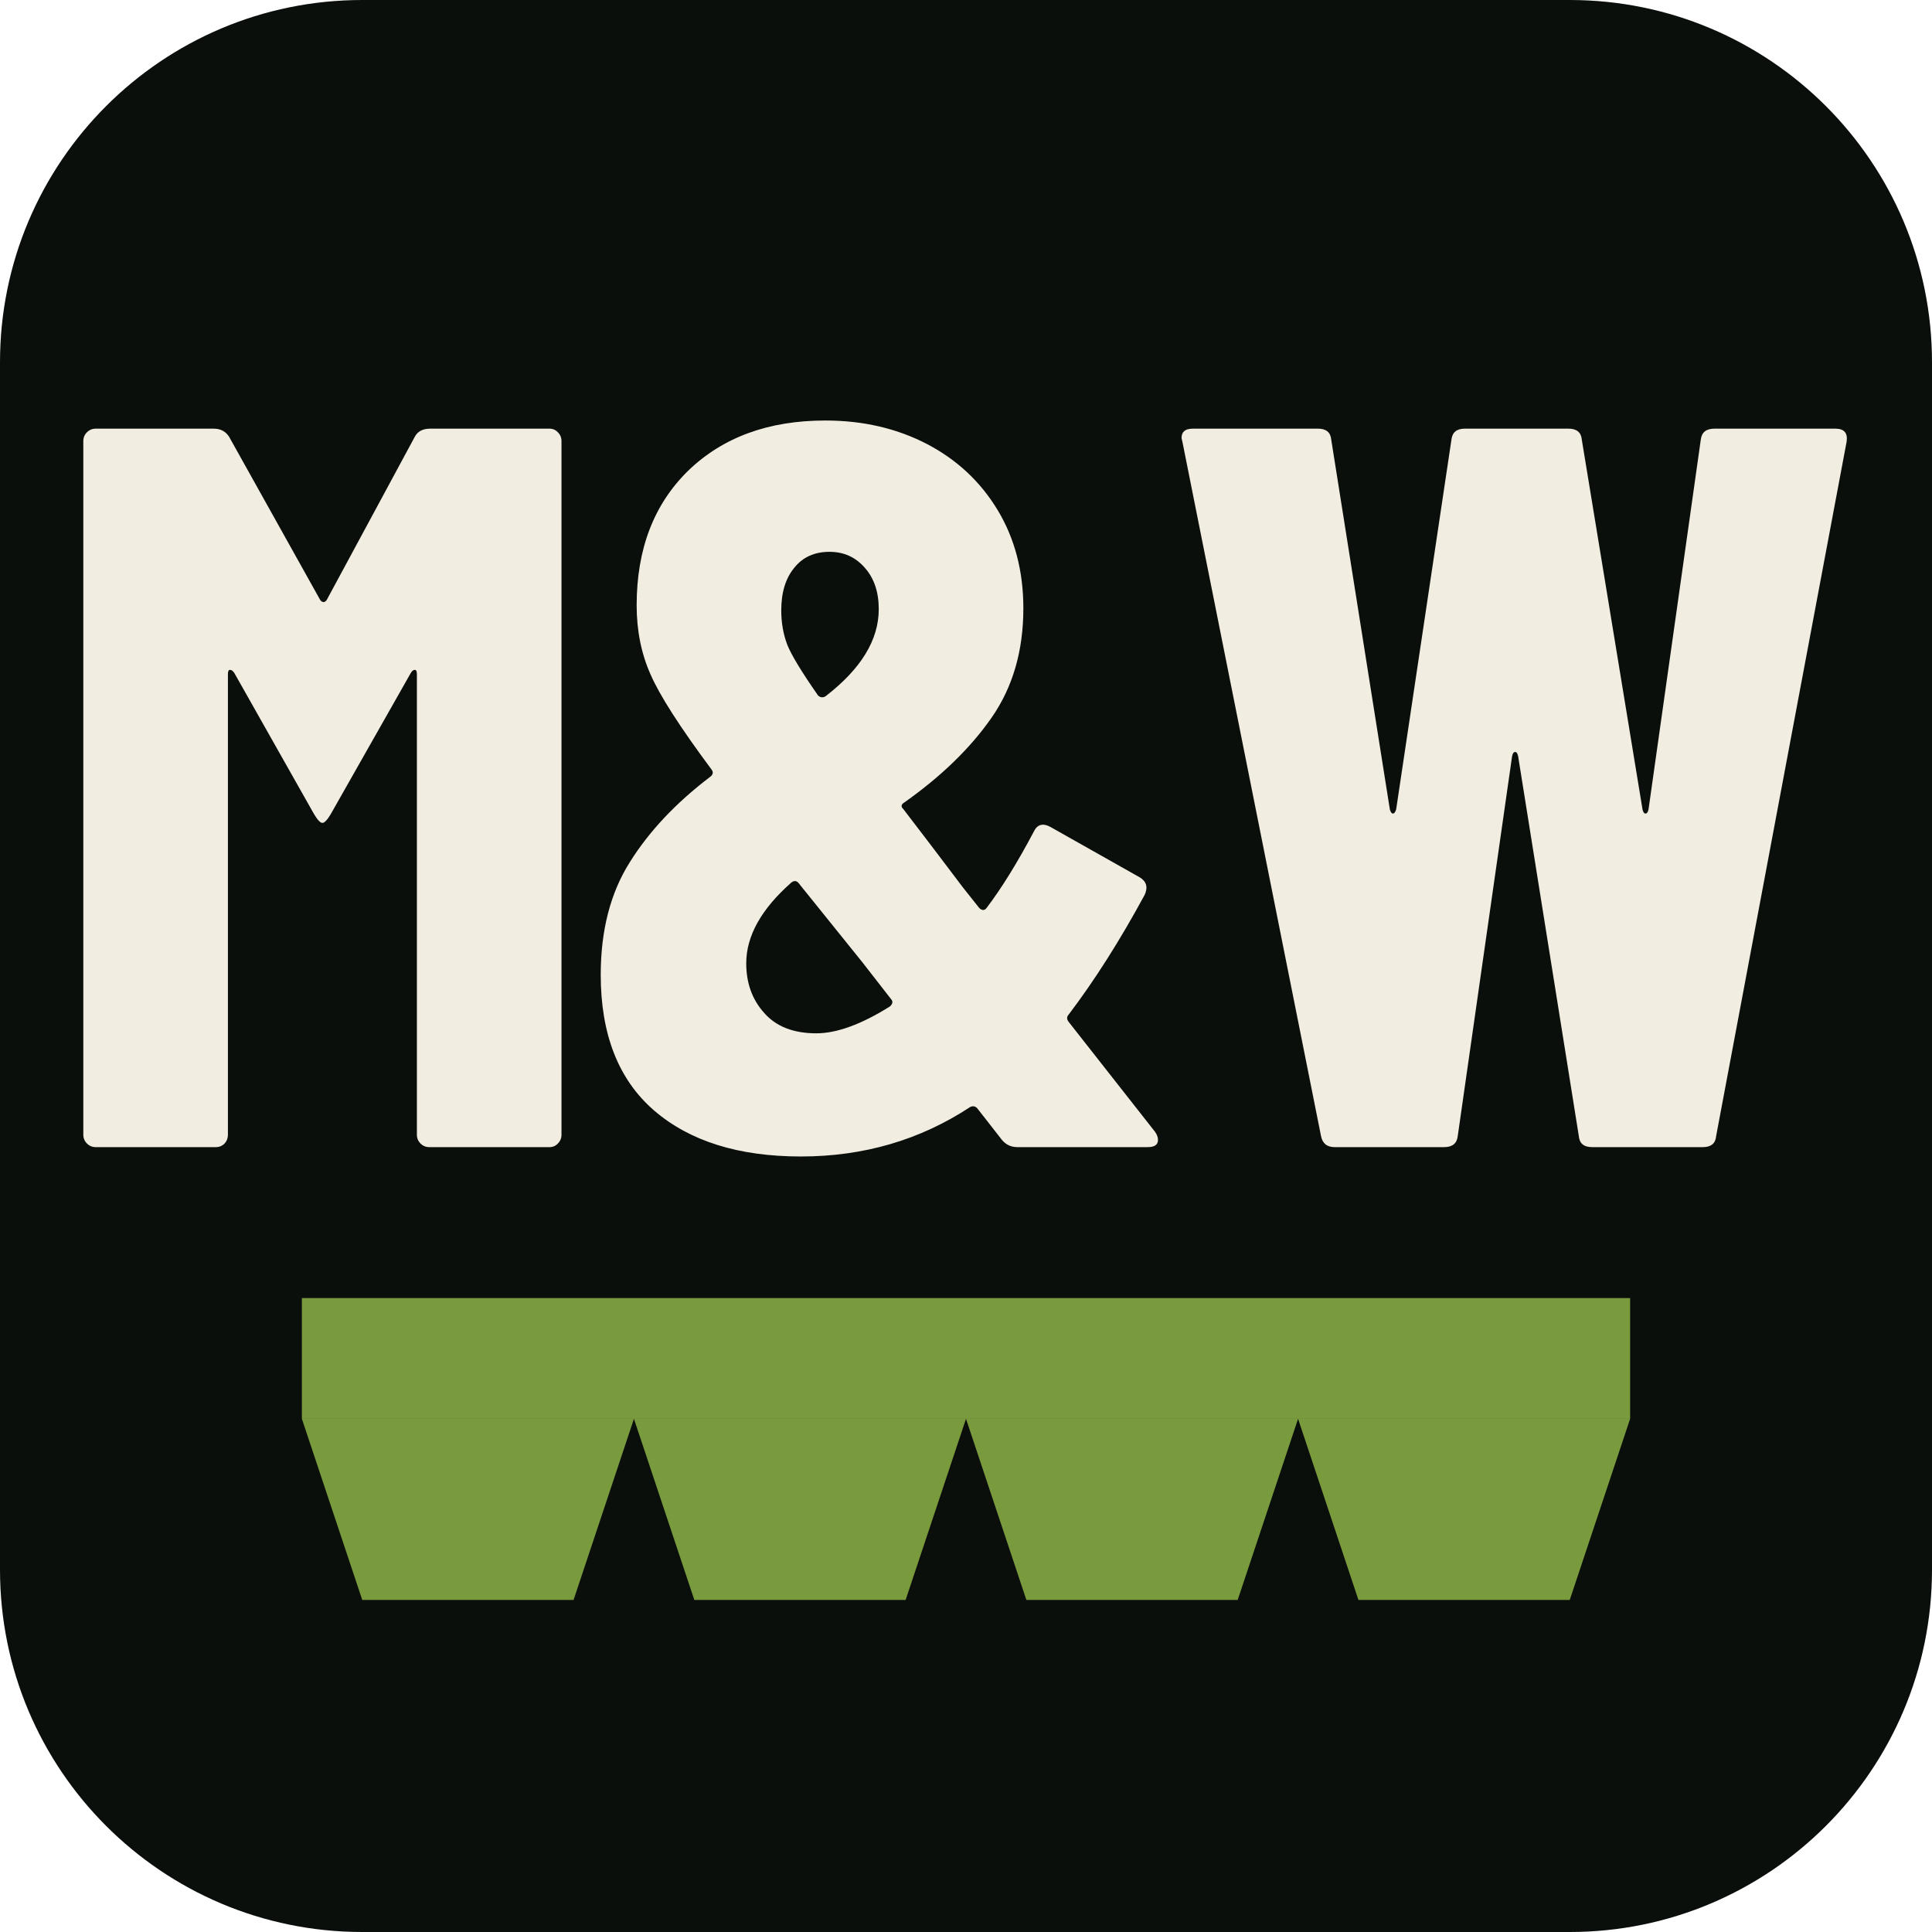
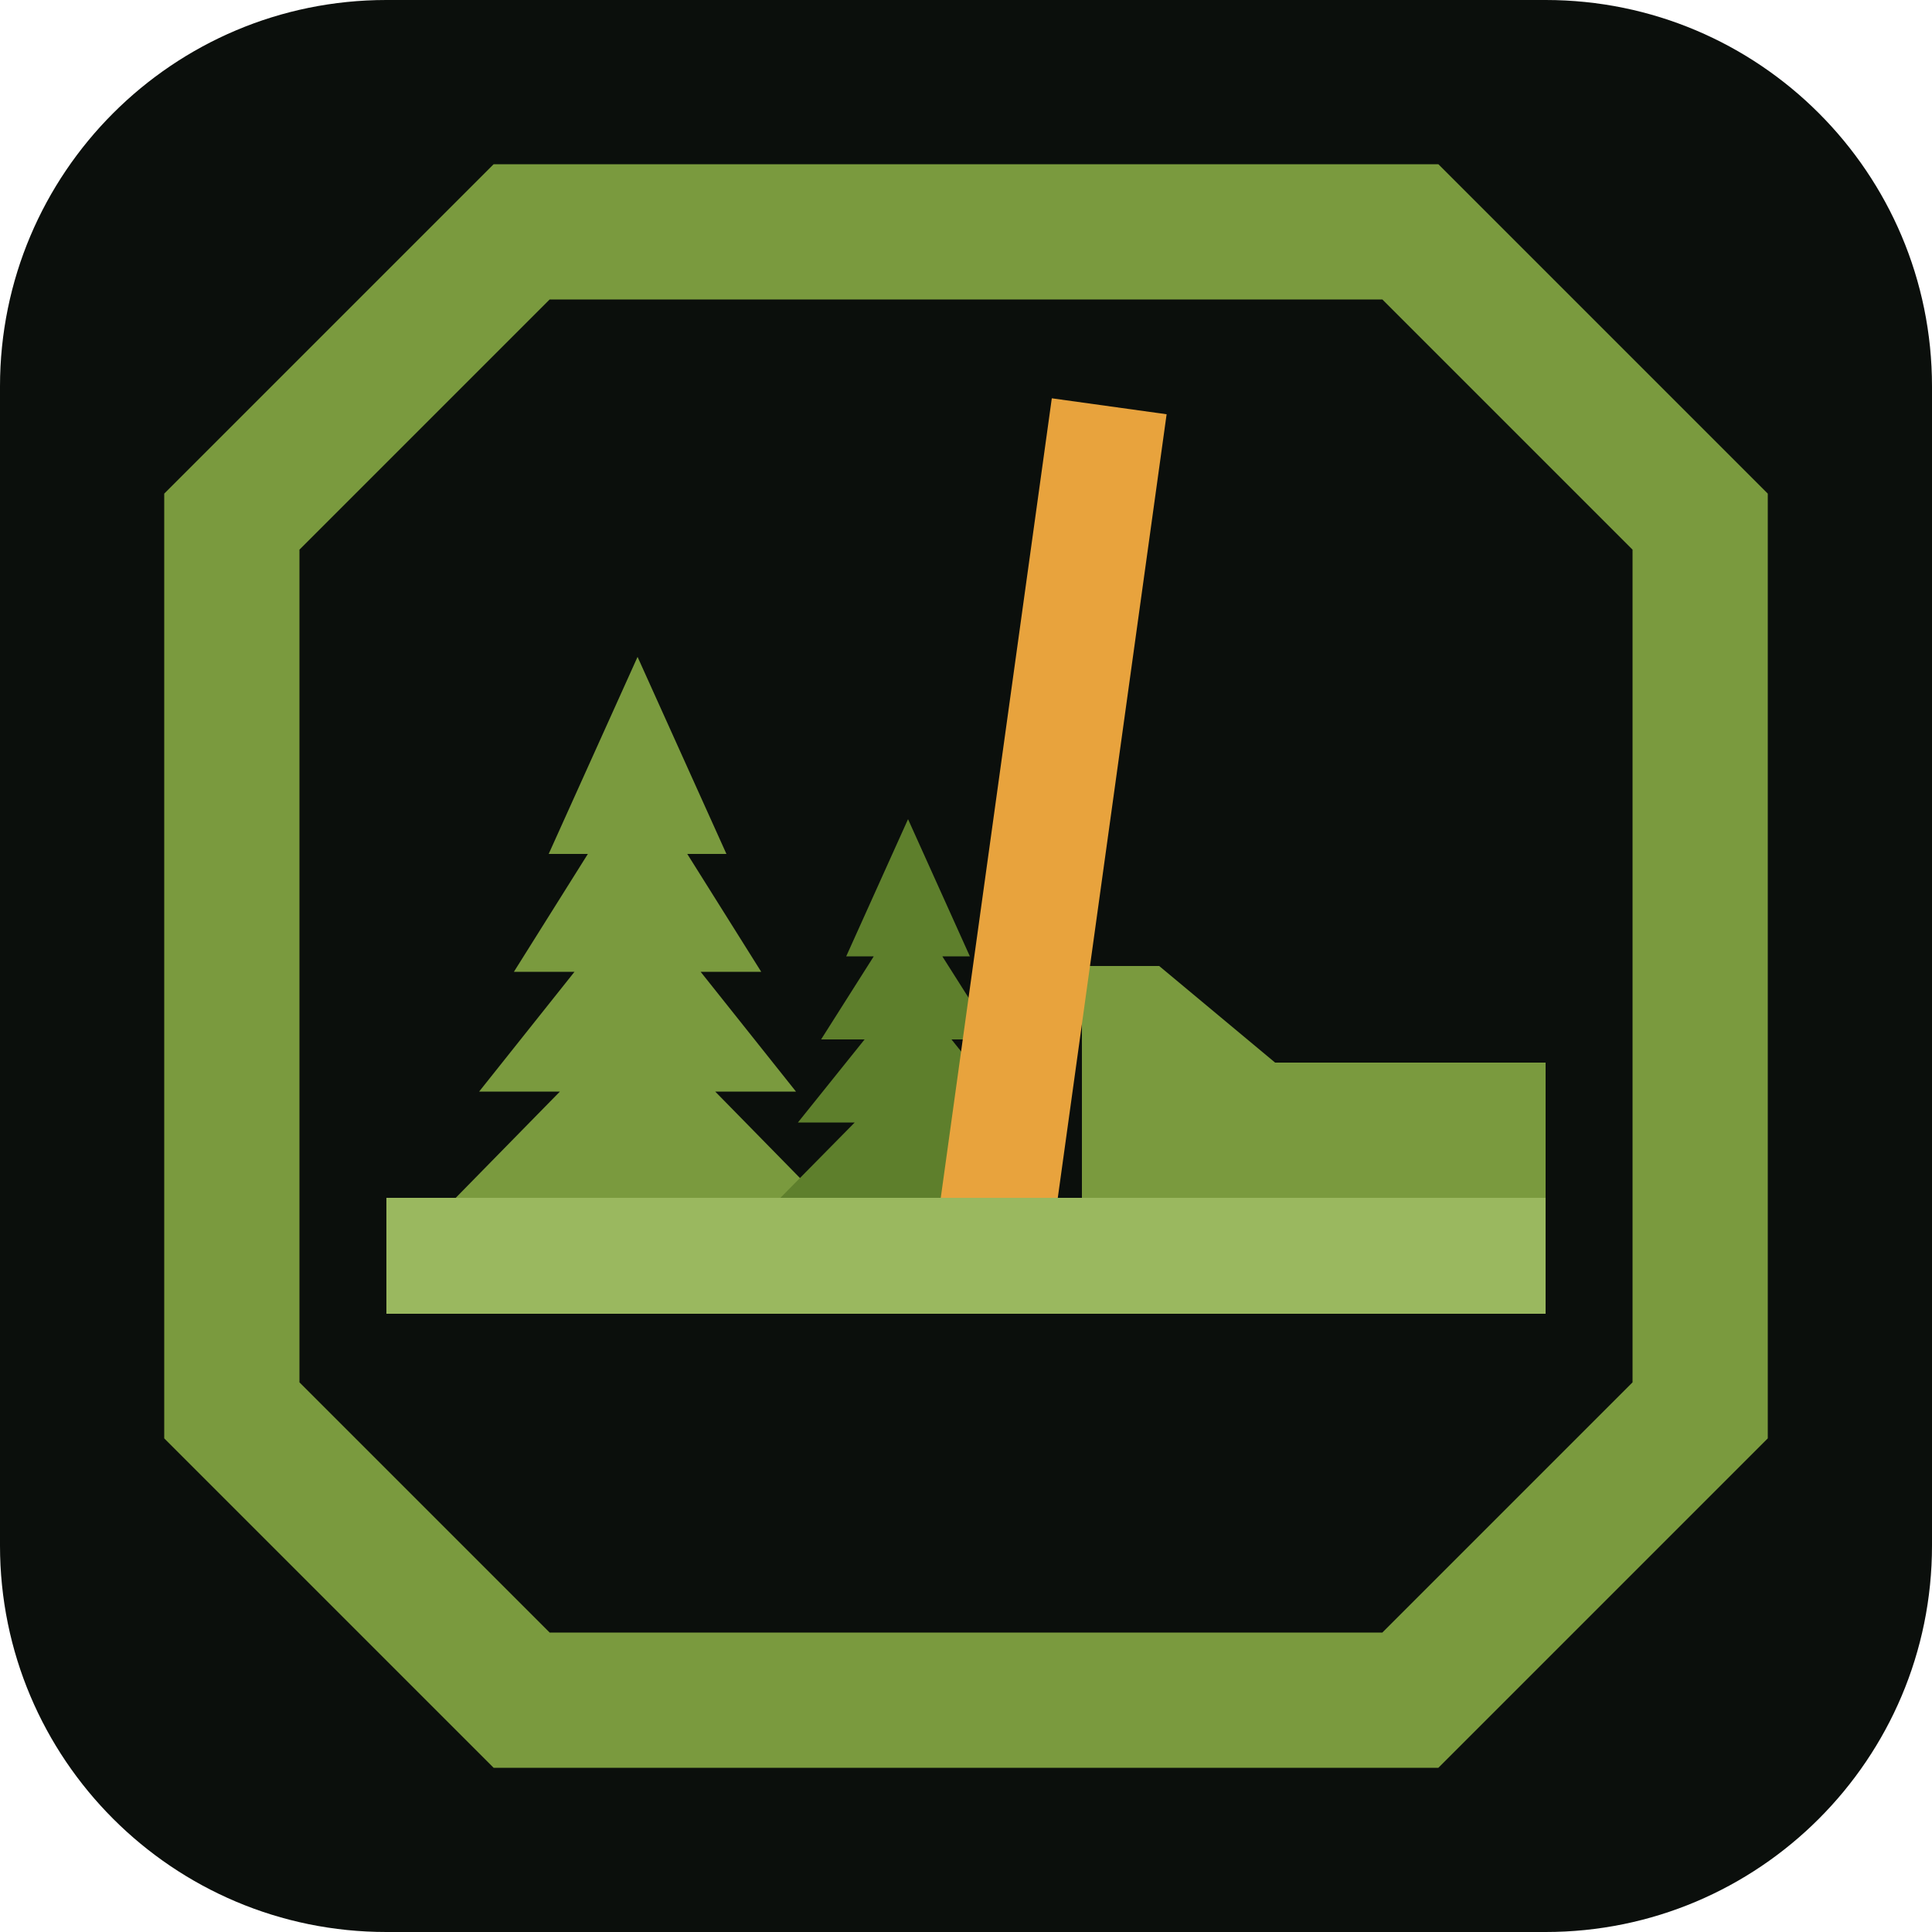
<svg xmlns="http://www.w3.org/2000/svg" viewBox="0 0 64 64" width="64" height="64" role="img" aria-label="M&amp;W GroundWorks">
-   <rect width="64" height="64" rx="12.0" fill="#0B0F0C" />
-   <path d="M14.25 14.20H18.20Q18.37 14.20 18.48 14.32Q18.60 14.44 18.60 14.61V37.59Q18.60 37.76 18.48 37.88Q18.37 38.00 18.20 38.00H14.22Q14.05 38.00 13.93 37.88Q13.81 37.76 13.81 37.59V22.33Q13.81 22.19 13.74 22.19Q13.67 22.19 13.61 22.29L10.95 26.98Q10.78 27.26 10.68 27.26Q10.58 27.26 10.41 26.98L7.76 22.29Q7.69 22.19 7.62 22.19Q7.55 22.19 7.55 22.33V37.59Q7.55 37.76 7.44 37.88Q7.32 38.00 7.15 38.00H3.17Q3.00 38.00 2.88 37.88Q2.76 37.76 2.76 37.59V14.61Q2.76 14.44 2.88 14.32Q3.00 14.20 3.17 14.20H7.08Q7.42 14.20 7.59 14.47L10.61 19.88Q10.72 20.01 10.82 19.88L13.74 14.47Q13.88 14.20 14.25 14.20ZM38.36 37.76Q38.36 38.00 38.02 38.00H33.70Q33.39 38.00 33.19 37.76L32.37 36.71Q32.27 36.61 32.14 36.67Q29.65 38.31 26.53 38.31Q23.43 38.31 21.66 36.78Q19.90 35.25 19.90 32.29Q19.90 30.08 20.87 28.55Q21.83 27.02 23.53 25.73Q23.67 25.62 23.57 25.49Q22.00 23.38 21.55 22.34Q21.09 21.31 21.09 20.05Q21.09 17.26 22.80 15.59Q24.52 13.93 27.34 13.93Q29.21 13.93 30.71 14.71Q32.20 15.49 33.05 16.90Q33.90 18.31 33.90 20.15Q33.90 22.26 32.85 23.77Q31.80 25.28 29.96 26.58Q29.79 26.68 29.93 26.81L30.84 28.00L31.90 29.40L32.44 30.08Q32.58 30.21 32.68 30.08Q33.43 29.09 34.24 27.56Q34.41 27.19 34.79 27.39L37.75 29.06Q38.09 29.26 37.92 29.64Q36.69 31.91 35.40 33.61Q35.30 33.72 35.40 33.85L38.26 37.49Q38.36 37.63 38.36 37.76ZM25.88 20.22Q25.88 20.83 26.08 21.36Q26.29 21.88 27.10 23.04Q27.21 23.14 27.34 23.07Q29.11 21.71 29.11 20.18Q29.11 19.33 28.65 18.81Q28.19 18.28 27.48 18.28Q26.73 18.28 26.31 18.81Q25.88 19.33 25.88 20.22ZM29.48 33.34Q29.62 33.21 29.52 33.10L28.57 31.88L26.46 29.26Q26.36 29.13 26.22 29.23Q24.72 30.55 24.72 31.91Q24.72 32.90 25.32 33.56Q25.91 34.23 27.04 34.23Q28.06 34.23 29.48 33.34ZM43.76 37.63 39.17 14.64 39.14 14.51Q39.14 14.20 39.51 14.20H43.66Q44.07 14.20 44.10 14.57L46.04 26.81Q46.08 26.95 46.14 26.95Q46.21 26.95 46.25 26.81L48.08 14.57Q48.12 14.20 48.52 14.20H51.96Q52.37 14.20 52.40 14.57L54.41 26.81Q54.44 26.95 54.51 26.95Q54.58 26.95 54.61 26.81L56.34 14.57Q56.38 14.20 56.79 14.20H60.80Q61.24 14.20 61.17 14.64L56.85 37.63Q56.82 38.00 56.41 38.00H52.74Q52.33 38.00 52.30 37.63L50.29 25.05Q50.26 24.91 50.19 24.91Q50.12 24.91 50.09 25.05L48.29 37.63Q48.25 38.00 47.84 38.00H44.21Q43.83 38.00 43.76 37.63Z" fill="#F2EDE1" />
-   <rect x="10.0" y="43.0" width="44.0" height="4.0" fill="#7A9A3E" />
-   <path d="M10.0,47.0 L12.0,53.0 L19.0,53.0 L21.0,47.0 L23.0,53.0 L30.0,53.0 L32.0,47.0 L34.0,53.0 L41.0,53.0 L43.0,47.0 L45.0,53.0 L52.0,53.0 L54.0,47.0 Z" fill="#7A9A3E" />
+   <rect width="64" height="64" rx="12.8" fill="#0B0F0C" />
+   <g transform="scale(0.64)">
+     <path d="M27.0,12.0 H73.0 L88.0,27.0 V73.0 L73.0,88.0 H27.0 L12.0,73.0 V27.0 Z" fill="none" stroke="#7A9A3E" stroke-width="7" />
+     <path d="M23.0,62.6 L33.0,52.4 L43.0,62.6 Z M24.8,56.5 L33.0,46.2 L41.2,56.5 Z M26.6,50.3 L33.0,40.1 L39.4,50.3 Z M28.4,44.2 L33.0,34.0 L37.6,44.2 Z M31.0,62.0 L31.0,55.4 L35.0,55.4 L35.0,62.0 Z" fill="#7A9A3E" />
+     <path d="M40.0,62.4 L47.0,55.3 L54.0,62.4 Z M41.3,58.1 L47.0,51.0 L52.7,58.1 Z M42.5,53.8 L47.0,46.7 L51.5,53.8 Z M43.8,49.5 L47.0,42.4 L50.2,49.5 Z M45.6,62.0 L45.6,57.4 L48.4,57.4 L48.4,62.0 Z" fill="#5E7F2C" />
+     <path d="M56,62 H80 V55 H66 L60,50 H56 Z" fill="#7A9A3E" />
+     <path d="M57,24 L52,60" stroke="#E8A33D" stroke-width="6" stroke-linecap="square" />
+     <rect x="20" y="62" width="60" height="6" fill="#9AB85F" />
+   </g>
</svg>
